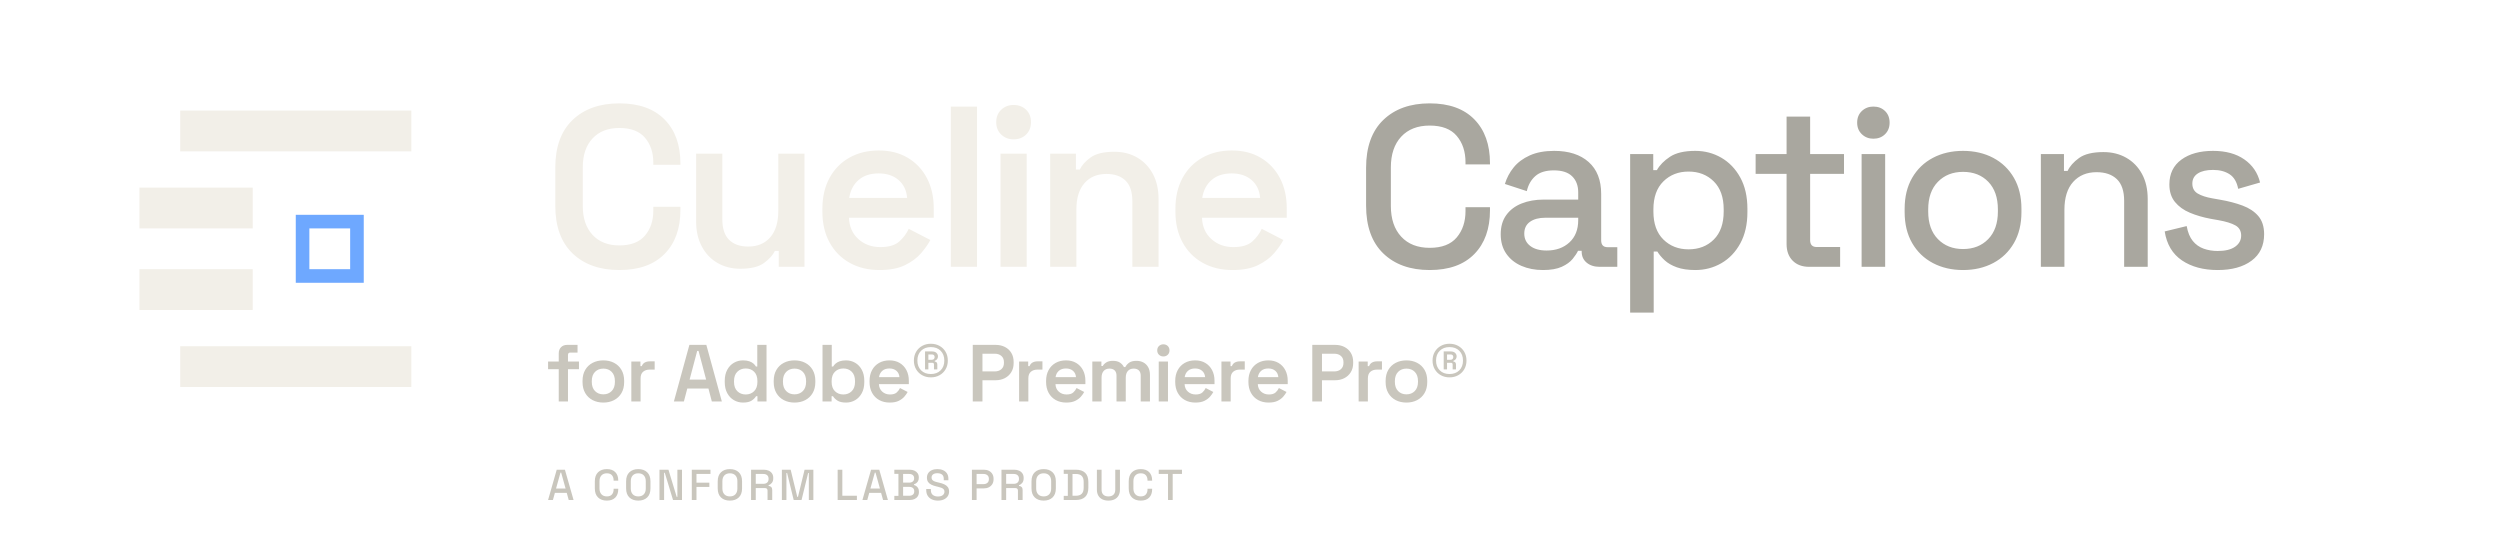
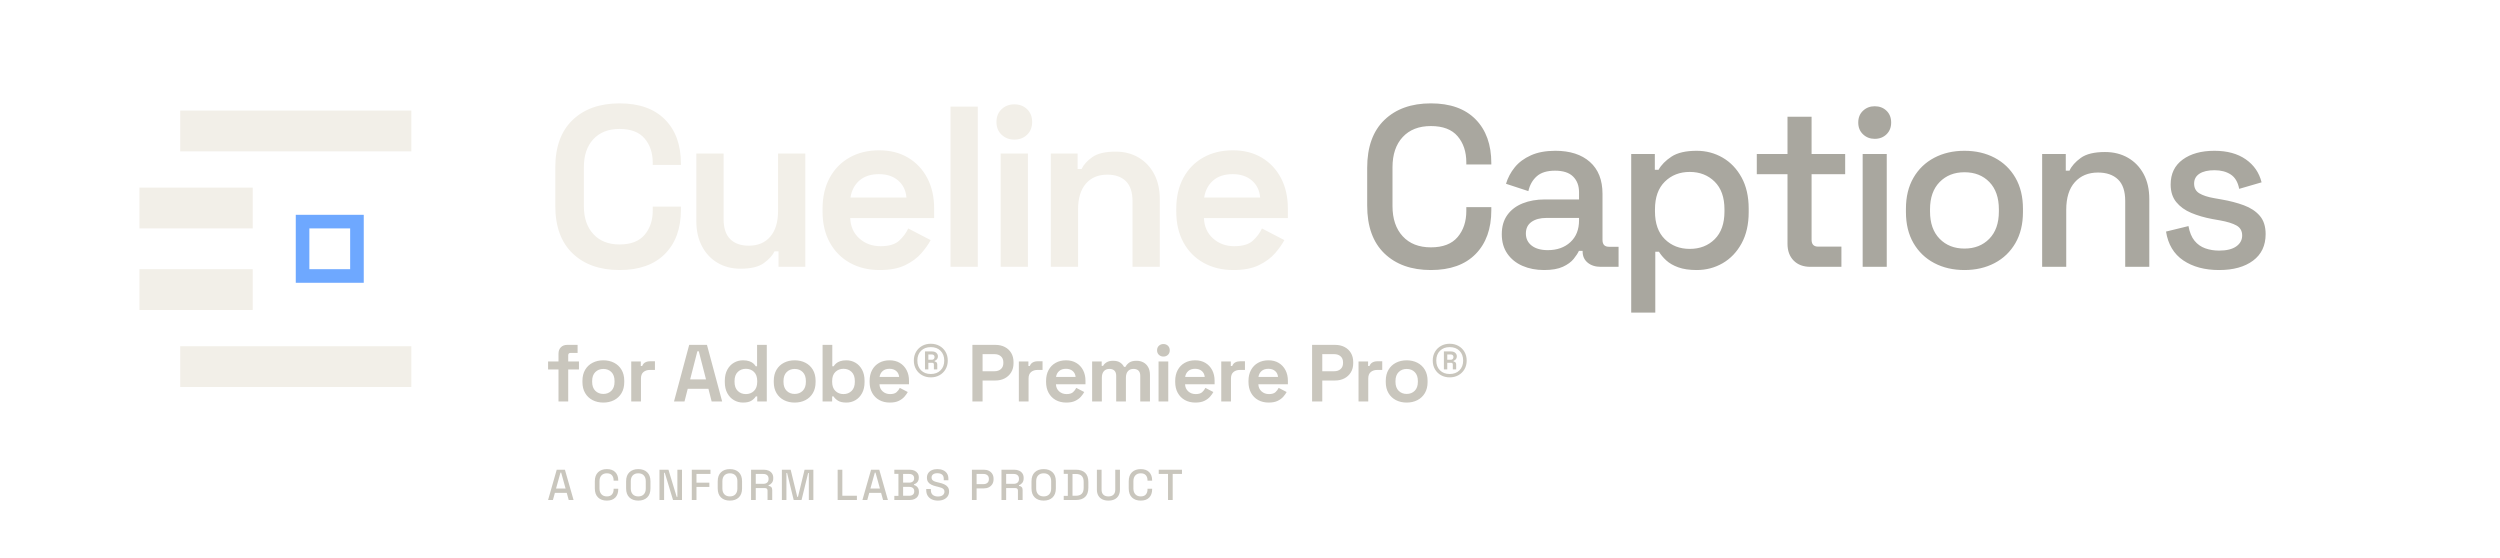
<svg xmlns="http://www.w3.org/2000/svg" viewBox="0 0 520 116" role="img" aria-label="Cueline Captions for Adobe® Premiere Pro®">
  <g transform="translate(10.148 4.619) scale(0.47131)">
    <path d="M58 48H160M40 82H90M40 118H90M58 152H160" fill="none" stroke="#F2EFE8" stroke-width="18" />
    <path d="M112 88h24v24h-24Z" fill="none" stroke="#6EA8FF" stroke-width="6" />
  </g>
-   <path d="M128.829 56.167Q122.696 56.167 119.098 52.714Q115.5 49.262 115.5 42.792V34.875Q115.5 28.405 119.098 24.952Q122.696 21.5 128.829 21.5Q134.913 21.5 138.22 24.84Q141.527 28.181 141.527 33.996V34.274H135.887V33.823Q135.887 30.67 134.152 28.645Q132.418 26.619 128.829 26.619Q125.27 26.619 123.245 28.8Q121.219 30.981 121.219 34.78V42.887Q121.219 46.646 123.245 48.847Q125.27 51.048 128.829 51.048Q132.418 51.048 134.152 49.002Q135.887 46.957 135.887 43.844V43.012H141.527V43.67Q141.527 49.486 138.22 52.826Q134.913 56.167 128.829 56.167ZM153.993 55.898Q151.281 55.898 149.201 54.673Q147.121 53.449 145.958 51.232Q144.794 49.014 144.794 46.06V31.964H150.244V45.633Q150.244 48.492 151.658 49.887Q153.071 51.283 155.633 51.283Q158.537 51.283 160.211 49.358Q161.885 47.433 161.885 43.889V31.964H167.335V55.5H161.98V52.196H161.173Q160.551 53.504 158.913 54.701Q157.275 55.898 153.993 55.898ZM182.945 56.167Q179.413 56.167 176.731 54.667Q174.049 53.167 172.553 50.433Q171.057 47.699 171.057 44.018V43.446Q171.057 39.757 172.533 37.027Q174.01 34.298 176.664 32.798Q179.318 31.298 182.808 31.298Q186.243 31.298 188.802 32.812Q191.361 34.326 192.789 37.031Q194.218 39.736 194.218 43.338V45.294H176.586Q176.689 48.056 178.541 49.726Q180.393 51.395 183.102 51.395Q185.751 51.395 187.046 50.233Q188.34 49.071 189.018 47.596L193.514 49.918Q192.839 51.214 191.577 52.675Q190.315 54.136 188.237 55.151Q186.158 56.167 182.945 56.167ZM176.633 41.168H188.681Q188.49 38.82 186.901 37.445Q185.311 36.069 182.769 36.069Q180.157 36.069 178.579 37.445Q177 38.82 176.633 41.168ZM197.771 55.5V22.167H203.221V55.5ZM208.105 55.5V31.964H213.555V55.5ZM210.83 28.986Q209.311 28.986 208.263 27.996Q207.214 27.007 207.214 25.41Q207.214 23.804 208.263 22.818Q209.311 21.833 210.83 21.833Q212.396 21.833 213.421 22.818Q214.445 23.804 214.445 25.41Q214.445 27.007 213.421 27.996Q212.396 28.986 210.83 28.986ZM218.438 55.5V31.964H223.793V35.268H224.6Q225.221 33.921 226.86 32.744Q228.498 31.567 231.78 31.567Q234.5 31.567 236.576 32.791Q238.651 34.015 239.815 36.213Q240.979 38.411 240.979 41.405V55.5H235.529V41.831Q235.529 38.964 234.115 37.573Q232.701 36.181 230.139 36.181Q227.236 36.181 225.562 38.106Q223.888 40.031 223.888 43.575V55.5ZM256.374 56.167Q252.842 56.167 250.16 54.667Q247.477 53.167 245.982 50.433Q244.486 47.699 244.486 44.018V43.446Q244.486 39.757 245.962 37.027Q247.438 34.298 250.092 32.798Q252.746 31.298 256.237 31.298Q259.671 31.298 262.23 32.812Q264.789 34.326 266.218 37.031Q267.646 39.736 267.646 43.338V45.294H250.014Q250.118 48.056 251.97 49.726Q253.821 51.395 256.531 51.395Q259.18 51.395 260.474 50.233Q261.769 49.071 262.446 47.596L266.943 49.918Q266.268 51.214 265.006 52.675Q263.744 54.136 261.665 55.151Q259.587 56.167 256.374 56.167ZM250.062 41.168H262.109Q261.919 38.82 260.329 37.445Q258.739 36.069 256.198 36.069Q253.586 36.069 252.007 37.445Q250.429 38.82 250.062 41.168Z" fill="#F2EFE8" />
-   <path d="M297.375 56.167Q291.301 56.167 287.724 52.714Q284.146 49.262 284.146 42.75V34.917Q284.146 28.405 287.724 24.952Q291.301 21.5 297.375 21.5Q303.401 21.5 306.658 24.824Q309.916 28.148 309.916 33.921V34.19H304.825V33.764Q304.825 30.412 302.999 28.266Q301.173 26.119 297.375 26.119Q293.592 26.119 291.445 28.433Q289.299 30.748 289.299 34.821V42.845Q289.299 46.888 291.445 49.218Q293.592 51.548 297.375 51.548Q301.173 51.548 302.999 49.386Q304.825 47.224 304.825 43.902V43.095H309.916V43.745Q309.916 49.519 306.658 52.843Q303.401 56.167 297.375 56.167ZM320.939 56.167Q318.449 56.167 316.457 55.302Q314.465 54.438 313.307 52.773Q312.149 51.107 312.149 48.729Q312.149 46.333 313.307 44.732Q314.465 43.131 316.495 42.323Q318.525 41.514 321.092 41.514H328.268V39.998Q328.268 37.931 327.02 36.685Q325.773 35.438 323.204 35.438Q320.682 35.438 319.345 36.629Q318.008 37.819 317.575 39.755L313.018 38.264Q313.589 36.371 314.843 34.821Q316.096 33.271 318.19 32.326Q320.285 31.381 323.265 31.381Q327.832 31.381 330.438 33.698Q333.044 36.014 333.044 40.326V49.986Q333.044 51.414 334.377 51.414H336.399V55.5H332.732Q331.07 55.5 330.027 54.635Q328.985 53.769 328.985 52.307V52.16H328.23Q327.889 52.898 327.114 53.851Q326.339 54.805 324.861 55.486Q323.382 56.167 320.939 56.167ZM321.687 52.109Q324.611 52.109 326.439 50.421Q328.268 48.733 328.268 45.8V45.291H321.387Q319.437 45.291 318.243 46.13Q317.049 46.969 317.049 48.588Q317.049 50.207 318.291 51.158Q319.532 52.109 321.687 52.109ZM339.07 65.024V32.048H343.875V35.388H344.632Q345.508 33.824 347.364 32.602Q349.22 31.381 352.627 31.381Q355.568 31.381 358.03 32.802Q360.492 34.224 361.976 36.921Q363.461 39.619 363.461 43.426V44.121Q363.461 47.912 361.985 50.618Q360.508 53.324 358.046 54.745Q355.585 56.167 352.627 56.167Q350.351 56.167 348.782 55.6Q347.213 55.033 346.249 54.139Q345.285 53.245 344.727 52.319H343.97V65.024ZM351.218 51.862Q354.427 51.862 356.477 49.818Q358.527 47.774 358.527 43.995V43.552Q358.527 39.774 356.462 37.73Q354.396 35.686 351.218 35.686Q348.056 35.686 345.982 37.73Q343.908 39.774 343.908 43.552V43.995Q343.908 47.774 345.982 49.818Q348.056 51.862 351.218 51.862ZM376.313 55.5Q374.146 55.5 372.877 54.223Q371.608 52.945 371.608 50.767V36.167H365.17V32.048H371.608V24.248H376.508V32.048H383.551V36.167H376.508V49.952Q376.508 51.381 377.875 51.381H382.746V55.5ZM387.213 55.5V32.048H392.113V55.5ZM389.663 28.852Q388.244 28.852 387.267 27.921Q386.289 26.99 386.289 25.51Q386.289 24.012 387.267 23.089Q388.244 22.167 389.663 22.167Q391.13 22.167 392.083 23.089Q393.037 24.012 393.037 25.51Q393.037 26.99 392.083 27.921Q391.13 28.852 389.663 28.852ZM408.313 56.167Q404.789 56.167 402.038 54.713Q399.287 53.26 397.726 50.554Q396.165 47.848 396.165 44.121V43.426Q396.165 39.7 397.726 36.994Q399.287 34.288 402.038 32.835Q404.789 31.381 408.313 31.381Q411.837 31.381 414.588 32.835Q417.339 34.288 418.9 36.994Q420.461 39.7 420.461 43.426V44.121Q420.461 47.848 418.9 50.554Q417.339 53.26 414.588 54.713Q411.837 56.167 408.313 56.167ZM408.313 51.8Q411.542 51.8 413.551 49.731Q415.561 47.662 415.561 43.995V43.552Q415.561 39.886 413.567 37.817Q411.573 35.748 408.313 35.748Q405.101 35.748 403.083 37.817Q401.066 39.886 401.066 43.552V43.995Q401.066 47.662 403.083 49.731Q405.101 51.8 408.313 51.8ZM424.499 55.5V32.048H429.304V35.559H430.061Q430.732 34.105 432.437 32.869Q434.142 31.633 437.516 31.633Q440.194 31.633 442.274 32.82Q444.354 34.007 445.538 36.188Q446.723 38.369 446.723 41.405V55.5H441.823V41.781Q441.823 38.714 440.305 37.264Q438.787 35.814 436.092 35.814Q433.046 35.814 431.223 37.831Q429.399 39.848 429.399 43.65V55.5ZM461.282 56.167Q456.813 56.167 453.852 54.167Q450.892 52.167 450.256 48.136L454.83 47.024Q455.18 48.99 456.099 50.118Q457.018 51.245 458.368 51.725Q459.718 52.205 461.282 52.205Q463.644 52.205 464.902 51.317Q466.161 50.429 466.161 49Q466.161 47.555 464.967 46.885Q463.773 46.214 461.461 45.8L459.827 45.512Q457.451 45.069 455.504 44.252Q453.556 43.436 452.393 42.01Q451.23 40.583 451.23 38.367Q451.23 35.026 453.726 33.204Q456.223 31.381 460.313 31.381Q464.265 31.381 466.81 33.151Q469.354 34.921 470.096 37.962L465.542 39.276Q465.127 37.133 463.744 36.238Q462.361 35.343 460.313 35.343Q458.282 35.343 457.144 36.08Q456.006 36.817 456.006 38.181Q456.006 39.59 457.125 40.255Q458.244 40.919 460.163 41.255L461.796 41.543Q464.363 41.986 466.438 42.755Q468.513 43.524 469.725 44.934Q470.937 46.345 470.937 48.721Q470.937 52.286 468.321 54.226Q465.706 56.167 461.282 56.167Z" fill="#A9A79F" />
-   <path d="M116.218 83.5V76.794H114.0V75.193H116.218V73.512Q116.218 72.699 116.698 72.217Q117.178 71.735 117.972 71.735H120.128V73.336H118.618Q118.141 73.336 118.141 73.84V75.193H120.426V76.794H118.141V83.5ZM125.496 83.735Q124.252 83.735 123.271 83.227Q122.289 82.718 121.728 81.762Q121.167 80.805 121.167 79.475V79.218Q121.167 77.888 121.728 76.932Q122.289 75.975 123.271 75.467Q124.252 74.958 125.496 74.958Q126.739 74.958 127.721 75.467Q128.702 75.975 129.263 76.932Q129.824 77.888 129.824 79.218V79.475Q129.824 80.805 129.263 81.762Q128.702 82.718 127.721 83.227Q126.739 83.735 125.496 83.735ZM125.496 82.024Q126.553 82.024 127.227 81.343Q127.901 80.663 127.901 79.428V79.266Q127.901 78.03 127.234 77.35Q126.567 76.67 125.496 76.67Q124.442 76.67 123.766 77.35Q123.091 78.03 123.091 79.266V79.428Q123.091 80.663 123.766 81.343Q124.442 82.024 125.496 82.024ZM131.318 83.5V75.193H133.208V76.149H133.493Q133.687 75.636 134.121 75.398Q134.556 75.16 135.171 75.16H136.171V76.877H135.123Q134.296 76.877 133.769 77.322Q133.242 77.767 133.242 78.696V83.5ZM140.169 83.5 143.394 71.735H146.918L150.143 83.5H148.06L147.357 80.818H142.955L142.252 83.5ZM143.438 78.955H146.874L145.298 72.998H145.013ZM154.541 83.735Q153.532 83.735 152.662 83.237Q151.792 82.738 151.27 81.781Q150.747 80.825 150.747 79.475V79.218Q150.747 77.868 151.268 76.912Q151.789 75.955 152.654 75.457Q153.518 74.958 154.541 74.958Q155.324 74.958 155.856 75.146Q156.387 75.334 156.72 75.622Q157.053 75.91 157.229 76.234H157.514V71.735H159.438V83.5H157.548V82.406H157.263Q156.966 82.912 156.342 83.324Q155.719 83.735 154.541 83.735ZM155.109 82.051Q156.158 82.051 156.85 81.375Q157.542 80.7 157.542 79.428V79.266Q157.542 77.994 156.857 77.318Q156.171 76.642 155.109 76.642Q154.064 76.642 153.37 77.318Q152.676 77.994 152.676 79.266V79.428Q152.676 80.7 153.37 81.375Q154.064 82.051 155.109 82.051ZM165.261 83.735Q164.017 83.735 163.036 83.227Q162.054 82.718 161.493 81.762Q160.932 80.805 160.932 79.475V79.218Q160.932 77.888 161.493 76.932Q162.054 75.975 163.036 75.467Q164.017 74.958 165.261 74.958Q166.504 74.958 167.486 75.467Q168.467 75.975 169.028 76.932Q169.589 77.888 169.589 79.218V79.475Q169.589 80.805 169.028 81.762Q168.467 82.718 167.486 83.227Q166.504 83.735 165.261 83.735ZM165.261 82.024Q166.318 82.024 166.992 81.343Q167.666 80.663 167.666 79.428V79.266Q167.666 78.03 166.999 77.35Q166.332 76.67 165.261 76.67Q164.206 76.67 163.531 77.35Q162.855 78.03 162.855 79.266V79.428Q162.855 80.663 163.531 81.343Q164.206 82.024 165.261 82.024ZM175.98 83.735Q174.816 83.735 174.186 83.324Q173.555 82.912 173.258 82.406H172.973V83.5H171.083V71.735H173.007V76.234H173.292Q173.482 75.91 173.808 75.622Q174.134 75.334 174.667 75.146Q175.2 74.958 175.98 74.958Q177.006 74.958 177.869 75.457Q178.732 75.955 179.253 76.912Q179.774 77.868 179.774 79.218V79.475Q179.774 80.825 179.251 81.781Q178.729 82.738 177.866 83.237Q177.003 83.735 175.98 83.735ZM175.412 82.051Q176.46 82.051 177.152 81.375Q177.845 80.7 177.845 79.428V79.266Q177.845 77.994 177.159 77.318Q176.474 76.642 175.412 76.642Q174.366 76.642 173.673 77.318Q172.979 77.994 172.979 79.266V79.428Q172.979 80.7 173.673 81.375Q174.366 82.051 175.412 82.051ZM185.061 83.735Q183.814 83.735 182.867 83.206Q181.921 82.676 181.393 81.712Q180.865 80.747 180.865 79.447V79.246Q180.865 77.944 181.386 76.98Q181.907 76.017 182.843 75.487Q183.78 74.958 185.012 74.958Q186.224 74.958 187.128 75.492Q188.031 76.027 188.535 76.982Q189.039 77.936 189.039 79.208V79.898H182.816Q182.853 80.873 183.506 81.462Q184.16 82.051 185.116 82.051Q186.051 82.051 186.508 81.641Q186.965 81.231 187.204 80.71L188.791 81.53Q188.553 81.987 188.107 82.503Q187.662 83.018 186.928 83.377Q186.195 83.735 185.061 83.735ZM182.833 78.442H187.085Q187.018 77.613 186.457 77.128Q185.895 76.642 184.998 76.642Q184.076 76.642 183.519 77.128Q182.962 77.613 182.833 78.442ZM193.617 78.492Q192.609 78.492 191.811 78.046Q191.012 77.601 190.55 76.811Q190.088 76.021 190.088 74.996Q190.088 73.971 190.55 73.181Q191.012 72.391 191.811 71.945Q192.609 71.5 193.617 71.5Q194.626 71.5 195.424 71.945Q196.222 72.391 196.684 73.181Q197.147 73.971 197.147 74.996Q197.147 76.021 196.684 76.811Q196.222 77.601 195.424 78.046Q194.626 78.492 193.617 78.492ZM193.61 77.797Q194.884 77.797 195.651 77.032Q196.419 76.266 196.419 74.998Q196.419 73.729 195.653 72.962Q194.886 72.194 193.617 72.194Q192.354 72.194 191.585 72.96Q190.816 73.726 190.816 74.994Q190.816 76.262 191.585 77.03Q192.354 77.797 193.61 77.797ZM192.407 76.828V73.097H193.836Q194.458 73.097 194.777 73.398Q195.096 73.7 195.096 74.107Q195.096 74.433 194.937 74.674Q194.777 74.915 194.424 75.052V75.208Q194.71 75.225 194.836 75.394Q194.962 75.564 194.962 75.838V76.828H194.268V75.813Q194.268 75.461 193.915 75.461H193.101V76.828ZM193.101 74.834H193.842Q194.127 74.834 194.265 74.661Q194.402 74.489 194.402 74.27Q194.402 74.035 194.265 73.879Q194.127 73.724 193.842 73.724H193.101ZM202.333 83.5V71.735H207.088Q208.185 71.735 209.031 72.172Q209.877 72.608 210.357 73.403Q210.838 74.198 210.838 75.299V75.528Q210.838 76.615 210.342 77.418Q209.846 78.221 209 78.657Q208.155 79.092 207.088 79.092H204.351V83.5ZM204.351 77.257H206.887Q207.759 77.257 208.289 76.788Q208.819 76.318 208.819 75.497V75.329Q208.819 74.505 208.292 74.038Q207.765 73.57 206.887 73.57H204.351ZM211.974 83.5V75.193H213.864V76.149H214.149Q214.342 75.636 214.777 75.398Q215.211 75.16 215.827 75.16H216.826V76.877H215.779Q214.951 76.877 214.424 77.322Q213.897 77.767 213.897 78.696V83.5ZM221.783 83.735Q220.537 83.735 219.59 83.206Q218.643 82.676 218.115 81.712Q217.587 80.747 217.587 79.447V79.246Q217.587 77.944 218.108 76.98Q218.629 76.017 219.566 75.487Q220.503 74.958 221.735 74.958Q222.947 74.958 223.85 75.492Q224.753 76.027 225.258 76.982Q225.762 77.936 225.762 79.208V79.898H219.539Q219.575 80.873 220.229 81.462Q220.882 82.051 221.839 82.051Q222.774 82.051 223.23 81.641Q223.687 81.231 223.926 80.71L225.513 81.53Q225.275 81.987 224.83 82.503Q224.384 83.018 223.651 83.377Q222.917 83.735 221.783 83.735ZM219.555 78.442H223.808Q223.74 77.613 223.179 77.128Q222.618 76.642 221.721 76.642Q220.799 76.642 220.242 77.128Q219.685 77.613 219.555 78.442ZM227.201 83.5V75.193H229.091V76.13H229.376Q229.6 75.704 230.113 75.379Q230.626 75.053 231.485 75.053Q232.393 75.053 232.944 75.417Q233.495 75.78 233.778 76.35H234.063Q234.349 75.794 234.884 75.424Q235.42 75.053 236.402 75.053Q237.187 75.053 237.815 75.384Q238.444 75.714 238.818 76.369Q239.192 77.024 239.192 78V83.5H237.268V78.143Q237.268 77.421 236.884 77.045Q236.5 76.668 235.806 76.668Q235.039 76.668 234.599 77.159Q234.158 77.651 234.158 78.57V83.5H232.234V78.143Q232.234 77.421 231.851 77.045Q231.467 76.668 230.772 76.668Q230.005 76.668 229.565 77.159Q229.124 77.651 229.124 78.57V83.5ZM241.016 83.5V75.193H242.94V83.5ZM241.978 74.142Q241.442 74.142 241.072 73.793Q240.702 73.444 240.702 72.88Q240.702 72.313 241.072 71.965Q241.442 71.618 241.978 71.618Q242.531 71.618 242.892 71.965Q243.254 72.313 243.254 72.88Q243.254 73.444 242.892 73.793Q242.531 74.142 241.978 74.142ZM248.64 83.735Q247.394 83.735 246.447 83.206Q245.5 82.676 244.972 81.712Q244.445 80.747 244.445 79.447V79.246Q244.445 77.944 244.966 76.98Q245.487 76.017 246.423 75.487Q247.36 74.958 248.592 74.958Q249.804 74.958 250.707 75.492Q251.611 76.027 252.115 76.982Q252.619 77.936 252.619 79.208V79.898H246.396Q246.432 80.873 247.086 81.462Q247.739 82.051 248.696 82.051Q249.631 82.051 250.088 81.641Q250.545 81.231 250.784 80.71L252.371 81.53Q252.132 81.987 251.687 82.503Q251.242 83.018 250.508 83.377Q249.774 83.735 248.64 83.735ZM246.413 78.442H250.665Q250.597 77.613 250.036 77.128Q249.475 76.642 248.578 76.642Q247.656 76.642 247.099 77.128Q246.542 77.613 246.413 78.442ZM254.058 83.5V75.193H255.948V76.149H256.233Q256.426 75.636 256.861 75.398Q257.295 75.16 257.911 75.16H258.911V76.877H257.863Q257.035 76.877 256.508 77.322Q255.982 77.767 255.982 78.696V83.5ZM263.867 83.735Q262.621 83.735 261.674 83.206Q260.727 82.676 260.199 81.712Q259.671 80.747 259.671 79.447V79.246Q259.671 77.944 260.192 76.98Q260.713 76.017 261.65 75.487Q262.587 74.958 263.819 74.958Q265.031 74.958 265.934 75.492Q266.837 76.027 267.342 76.982Q267.846 77.936 267.846 79.208V79.898H261.623Q261.659 80.873 262.313 81.462Q262.966 82.051 263.923 82.051Q264.858 82.051 265.314 81.641Q265.771 81.231 266.01 80.71L267.597 81.53Q267.359 81.987 266.914 82.503Q266.468 83.018 265.735 83.377Q265.001 83.735 263.867 83.735ZM261.64 78.442H265.892Q265.824 77.613 265.263 77.128Q264.702 76.642 263.805 76.642Q262.883 76.642 262.326 77.128Q261.769 77.613 261.64 78.442ZM272.955 83.5V71.735H277.71Q278.807 71.735 279.653 72.172Q280.499 72.608 280.979 73.403Q281.46 74.198 281.46 75.299V75.528Q281.46 76.615 280.964 77.418Q280.468 78.221 279.622 78.657Q278.776 79.092 277.71 79.092H274.973V83.5ZM274.973 77.257H277.509Q278.381 77.257 278.911 76.788Q279.441 76.318 279.441 75.497V75.329Q279.441 74.505 278.914 74.038Q278.387 73.57 277.509 73.57H274.973ZM282.596 83.5V75.193H284.486V76.149H284.771Q284.964 75.636 285.399 75.398Q285.833 75.16 286.449 75.16H287.448V76.877H286.4Q285.573 76.877 285.046 77.322Q284.519 77.767 284.519 78.696V83.5ZM292.538 83.735Q291.294 83.735 290.313 83.227Q289.332 82.718 288.77 81.762Q288.209 80.805 288.209 79.475V79.218Q288.209 77.888 288.77 76.932Q289.332 75.975 290.313 75.467Q291.294 74.958 292.538 74.958Q293.782 74.958 294.763 75.467Q295.744 75.975 296.305 76.932Q296.866 77.888 296.866 79.218V79.475Q296.866 80.805 296.305 81.762Q295.744 82.718 294.763 83.227Q293.782 83.735 292.538 83.735ZM292.538 82.024Q293.595 82.024 294.269 81.343Q294.943 80.663 294.943 79.428V79.266Q294.943 78.03 294.276 77.35Q293.609 76.67 292.538 76.67Q291.484 76.67 290.808 77.35Q290.133 78.03 290.133 79.266V79.428Q290.133 80.663 290.808 81.343Q291.484 82.024 292.538 82.024ZM301.5 78.492Q300.491 78.492 299.693 78.046Q298.895 77.601 298.432 76.811Q297.97 76.021 297.97 74.996Q297.97 73.971 298.432 73.181Q298.895 72.391 299.693 71.945Q300.491 71.5 301.5 71.5Q302.508 71.5 303.306 71.945Q304.105 72.391 304.567 73.181Q305.029 73.971 305.029 74.996Q305.029 76.021 304.567 76.811Q304.105 77.601 303.306 78.046Q302.508 78.492 301.5 78.492ZM301.493 77.797Q302.766 77.797 303.534 77.032Q304.301 76.266 304.301 74.998Q304.301 73.729 303.535 72.962Q302.769 72.194 301.5 72.194Q300.236 72.194 299.467 72.96Q298.698 73.726 298.698 74.994Q298.698 76.262 299.467 77.03Q300.236 77.797 301.493 77.797ZM300.289 76.828V73.097H301.718Q302.34 73.097 302.659 73.398Q302.979 73.7 302.979 74.107Q302.979 74.433 302.819 74.674Q302.659 74.915 302.306 75.052V75.208Q302.592 75.225 302.718 75.394Q302.844 75.564 302.844 75.838V76.828H302.15V75.813Q302.15 75.461 301.797 75.461H300.984V76.828ZM300.984 74.834H301.724Q302.01 74.834 302.147 74.661Q302.284 74.489 302.284 74.27Q302.284 74.035 302.147 73.879Q302.01 73.724 301.724 73.724H300.984Z" fill="#C9C6BD" />
+   <path d="M128.869 56.167Q122.713 56.167 119.107 52.714Q115.5 49.262 115.5 42.808V34.858Q115.5 28.405 119.107 24.952Q122.713 21.5 128.869 21.5Q134.976 21.5 138.304 24.847Q141.631 28.194 141.631 34.026V34.307H135.77V33.846Q135.77 30.774 134.072 28.796Q132.375 26.819 128.869 26.819Q125.4 26.819 123.423 28.947Q121.446 31.074 121.446 34.763V42.904Q121.446 46.55 123.423 48.699Q125.4 50.848 128.869 50.848Q132.375 50.848 134.072 48.849Q135.77 46.85 135.77 43.821V42.979H141.631V43.64Q141.631 49.472 138.304 52.82Q134.976 56.167 128.869 56.167ZM154.034 55.891Q151.302 55.891 149.225 54.652Q147.149 53.412 145.994 51.187Q144.838 48.961 144.838 46.026V31.931H150.508V45.58Q150.508 48.362 151.88 49.732Q153.252 51.103 155.761 51.103Q158.608 51.103 160.222 49.215Q161.835 47.327 161.835 43.886V31.931H167.506V55.5H161.931V52.28H161.104Q160.502 53.54 158.891 54.716Q157.279 55.891 154.034 55.891ZM182.986 56.167Q179.457 56.167 176.772 54.667Q174.086 53.167 172.589 50.431Q171.091 47.695 171.091 44.001V43.43Q171.091 39.73 172.568 36.997Q174.044 34.264 176.703 32.764Q179.362 31.264 182.866 31.264Q186.317 31.264 188.881 32.792Q191.445 34.32 192.874 37.038Q194.302 39.756 194.302 43.365V45.357H176.847Q176.947 47.986 178.744 49.597Q180.541 51.209 183.157 51.209Q185.755 51.209 187.008 50.073Q188.261 48.938 188.915 47.52L193.575 49.941Q192.904 51.214 191.642 52.672Q190.38 54.129 188.295 55.148Q186.209 56.167 182.986 56.167ZM176.894 41.091H188.542Q188.351 38.864 186.817 37.543Q185.282 36.222 182.823 36.222Q180.285 36.222 178.766 37.543Q177.248 38.864 176.894 41.091ZM197.71 55.5V22.167H203.381V55.5ZM208.139 55.5V31.931H213.809V55.5ZM210.974 29.039Q209.415 29.039 208.338 28.026Q207.262 27.014 207.262 25.37Q207.262 23.72 208.338 22.71Q209.415 21.7 210.974 21.7Q212.581 21.7 213.633 22.71Q214.686 23.72 214.686 25.37Q214.686 27.014 213.633 28.026Q212.581 29.039 210.974 29.039ZM218.568 55.5V31.931H224.142V35.151H224.97Q225.571 33.848 227.182 32.694Q228.794 31.54 232.039 31.54Q234.776 31.54 236.85 32.779Q238.924 34.019 240.079 36.223Q241.235 38.427 241.235 41.405V55.5H235.565V41.851Q235.565 39.064 234.193 37.696Q232.821 36.328 230.312 36.328Q227.465 36.328 225.851 38.216Q224.238 40.104 224.238 43.545V55.5ZM256.558 56.167Q253.029 56.167 250.343 54.667Q247.658 53.167 246.16 50.431Q244.663 47.695 244.663 44.001V43.43Q244.663 39.73 246.139 36.997Q247.615 34.264 250.274 32.764Q252.934 31.264 256.437 31.264Q259.889 31.264 262.453 32.792Q265.016 34.32 266.445 37.038Q267.874 39.756 267.874 43.365V45.357H250.418Q250.518 47.986 252.315 49.597Q254.112 51.209 256.728 51.209Q259.327 51.209 260.58 50.073Q261.833 48.938 262.487 47.52L267.147 49.941Q266.475 51.214 265.213 52.672Q263.951 54.129 261.866 55.148Q259.781 56.167 256.558 56.167ZM250.466 41.091H262.113Q261.923 38.864 260.388 37.543Q258.853 36.222 256.395 36.222Q253.856 36.222 252.338 37.543Q250.819 38.864 250.466 41.091Z" fill="#F2EFE8" />
+   <path d="M297.622 56.167Q291.537 56.167 287.955 52.714Q284.374 49.262 284.374 42.758V34.908Q284.374 28.405 287.955 24.952Q291.537 21.5 297.622 21.5Q303.66 21.5 306.927 24.827Q310.194 28.154 310.194 33.936V34.207H304.994V33.776Q304.994 30.464 303.186 28.341Q301.378 26.219 297.622 26.219Q293.884 26.219 291.762 28.507Q289.639 30.794 289.639 34.813V42.854Q289.639 46.84 291.762 49.144Q293.884 51.448 297.622 51.448Q301.378 51.448 303.186 49.309Q304.994 47.17 304.994 43.891V43.079H310.194V43.73Q310.194 49.512 306.927 52.84Q303.66 56.167 297.622 56.167ZM321.168 56.167Q318.674 56.167 316.682 55.301Q314.689 54.435 313.53 52.767Q312.371 51.099 312.371 48.715Q312.371 46.317 313.53 44.711Q314.689 43.106 316.723 42.295Q318.757 41.484 321.334 41.484H328.44V39.986Q328.44 37.959 327.212 36.73Q325.985 35.501 323.444 35.501Q320.951 35.501 319.638 36.675Q318.325 37.849 317.902 39.753L313.248 38.226Q313.82 36.341 315.074 34.796Q316.329 33.251 318.425 32.308Q320.522 31.364 323.509 31.364Q328.086 31.364 330.703 33.683Q333.32 36.001 333.32 40.325V49.899Q333.32 51.328 334.653 51.328H336.663V55.5H332.963Q331.291 55.5 330.238 54.635Q329.185 53.771 329.185 52.312V52.175H328.415Q328.09 52.896 327.326 53.847Q326.561 54.798 325.088 55.482Q323.614 56.167 321.168 56.167ZM321.946 52.03Q324.83 52.03 326.635 50.37Q328.44 48.71 328.44 45.837V45.33H321.642Q319.721 45.33 318.551 46.157Q317.381 46.984 317.381 48.57Q317.381 50.155 318.598 51.093Q319.816 52.03 321.946 52.03ZM339.291 65.024V32.031H344.205V35.323H344.973Q345.842 33.777 347.684 32.571Q349.526 31.364 352.911 31.364Q355.843 31.364 358.302 32.784Q360.76 34.204 362.244 36.903Q363.728 39.602 363.728 43.415V44.116Q363.728 47.914 362.252 50.62Q360.775 53.327 358.317 54.747Q355.858 56.167 352.911 56.167Q350.648 56.167 349.091 55.607Q347.534 55.047 346.578 54.163Q345.622 53.28 345.068 52.366H344.301V65.024ZM351.462 51.769Q354.631 51.769 356.66 49.75Q358.688 47.732 358.688 43.989V43.542Q358.688 39.799 356.643 37.781Q354.599 35.762 351.462 35.762Q348.34 35.762 346.288 37.781Q344.235 39.799 344.235 43.542V43.989Q344.235 47.732 346.288 49.75Q348.34 51.769 351.462 51.769ZM376.557 55.5Q374.374 55.5 373.086 54.205Q371.799 52.91 371.799 50.707V36.233H365.414V32.031H371.799V24.278H376.809V32.031H383.795V36.233H376.809V49.869Q376.809 51.298 378.172 51.298H383.014V55.5ZM387.434 55.5V32.031H392.444V55.5ZM389.939 28.879Q388.5 28.879 387.508 27.936Q386.516 26.994 386.516 25.49Q386.516 23.97 387.508 23.035Q388.5 22.1 389.939 22.1Q391.425 22.1 392.393 23.035Q393.361 23.97 393.361 25.49Q393.361 26.994 392.393 27.936Q391.425 28.879 389.939 28.879ZM408.605 56.167Q405.081 56.167 402.324 54.716Q399.567 53.265 398 50.558Q396.434 47.851 396.434 44.116V43.415Q396.434 39.68 398 36.973Q399.567 34.266 402.324 32.815Q405.081 31.364 408.605 31.364Q412.128 31.364 414.885 32.815Q417.642 34.266 419.209 36.973Q420.775 39.68 420.775 43.415V44.116Q420.775 47.851 419.209 50.558Q417.642 53.265 414.885 54.716Q412.128 56.167 408.605 56.167ZM408.605 51.703Q411.786 51.703 413.776 49.663Q415.765 47.622 415.765 43.989V43.542Q415.765 39.909 413.792 37.868Q411.819 35.828 408.605 35.828Q405.438 35.828 403.441 37.868Q401.444 39.909 401.444 43.542V43.989Q401.444 47.622 403.441 49.663Q405.438 51.703 408.605 51.703ZM424.767 55.5V32.031H429.682V35.501H430.449Q431.11 34.068 432.802 32.844Q434.493 31.62 437.849 31.62Q440.535 31.62 442.614 32.814Q444.693 34.009 445.874 36.193Q447.054 38.377 447.054 41.405V55.5H442.044V41.791Q442.044 38.764 440.547 37.326Q439.05 35.888 436.381 35.888Q433.365 35.888 431.571 37.886Q429.777 39.884 429.777 43.635V55.5ZM461.572 56.167Q457.088 56.167 454.128 54.167Q451.168 52.167 450.534 48.167L455.203 47.024Q455.551 48.96 456.457 50.07Q457.363 51.18 458.694 51.653Q460.026 52.125 461.572 52.125Q463.907 52.125 465.14 51.252Q466.372 50.379 466.372 48.983Q466.372 47.573 465.202 46.91Q464.032 46.248 461.742 45.837L460.139 45.554Q457.753 45.107 455.795 44.289Q453.837 43.471 452.667 42.04Q451.496 40.608 451.496 38.38Q451.496 35.021 454 33.193Q456.504 31.364 460.605 31.364Q464.557 31.364 467.108 33.134Q469.66 34.903 470.41 37.925L465.753 39.28Q465.342 37.17 463.98 36.288Q462.619 35.406 460.605 35.406Q458.605 35.406 457.49 36.129Q456.376 36.852 456.376 38.184Q456.376 39.567 457.478 40.22Q458.58 40.872 460.47 41.203L462.073 41.486Q464.65 41.932 466.734 42.703Q468.818 43.474 470.035 44.889Q471.252 46.304 471.252 48.69Q471.252 52.269 468.629 54.218Q466.006 56.167 461.572 56.167Z" fill="#A9A79F" />
+   <path d="M116.168 83.5V76.853H114.0V75.179H116.168V73.565Q116.168 72.73 116.664 72.232Q117.16 71.735 117.969 71.735H120.14V73.41H118.662Q118.188 73.41 118.188 73.914V75.179H120.423V76.853H118.188V83.5ZM125.496 83.735Q124.252 83.735 123.266 83.229Q122.279 82.722 121.713 81.765Q121.147 80.808 121.147 79.471V79.208Q121.147 77.871 121.713 76.913Q122.279 75.956 123.266 75.45Q124.252 74.943 125.496 74.943Q126.739 74.943 127.726 75.45Q128.712 75.956 129.279 76.913Q129.845 77.871 129.845 79.208V79.471Q129.845 80.808 129.279 81.765Q128.712 82.722 127.726 83.229Q126.739 83.735 125.496 83.735ZM125.496 81.938Q126.512 81.938 127.168 81.283Q127.824 80.628 127.824 79.422V79.257Q127.824 78.051 127.176 77.396Q126.527 76.74 125.496 76.74Q124.481 76.74 123.824 77.396Q123.167 78.051 123.167 79.257V79.422Q123.167 80.628 123.824 81.283Q124.481 81.938 125.496 81.938ZM131.298 83.5V75.179H133.285V76.127H133.579Q133.768 75.618 134.199 75.382Q134.631 75.145 135.224 75.145H136.228V76.945H135.183Q134.366 76.945 133.842 77.382Q133.319 77.818 133.319 78.728V83.5ZM140.194 83.5 143.352 71.735H147.047L150.206 83.5H148.022L147.351 80.865H143.049L142.378 83.5ZM143.551 78.908H146.849L145.347 73.064H145.053ZM154.539 83.735Q153.539 83.735 152.671 83.238Q151.804 82.741 151.282 81.784Q150.76 80.826 150.76 79.471V79.208Q150.76 77.852 151.281 76.895Q151.802 75.938 152.663 75.441Q153.524 74.943 154.539 74.943Q155.309 74.943 155.831 75.126Q156.353 75.308 156.679 75.586Q157.005 75.865 157.178 76.178H157.471V71.735H159.492V83.5H157.505V82.449H157.211Q156.92 82.937 156.31 83.336Q155.7 83.735 154.539 83.735ZM155.143 81.969Q156.154 81.969 156.828 81.316Q157.502 80.663 157.502 79.422V79.257Q157.502 78.016 156.836 77.363Q156.17 76.71 155.143 76.71Q154.133 76.71 153.458 77.363Q152.784 78.016 152.784 79.257V79.422Q152.784 80.663 153.458 81.316Q154.133 81.969 155.143 81.969ZM165.294 83.735Q164.05 83.735 163.064 83.229Q162.078 82.722 161.511 81.765Q160.945 80.808 160.945 79.471V79.208Q160.945 77.871 161.511 76.913Q162.078 75.956 163.064 75.45Q164.05 74.943 165.294 74.943Q166.538 74.943 167.524 75.45Q168.511 75.956 169.077 76.913Q169.643 77.871 169.643 79.208V79.471Q169.643 80.808 169.077 81.765Q168.511 82.722 167.524 83.229Q166.538 83.735 165.294 83.735ZM165.294 81.938Q166.31 81.938 166.966 81.283Q167.623 80.628 167.623 79.422V79.257Q167.623 78.051 166.974 77.396Q166.325 76.74 165.294 76.74Q164.28 76.74 163.623 77.396Q162.966 78.051 162.966 79.257V79.422Q162.966 80.628 163.623 81.283Q164.28 81.938 165.294 81.938ZM176.049 83.735Q174.904 83.735 174.286 83.336Q173.669 82.937 173.377 82.449H173.083V83.5H171.096V71.735H173.117V76.178H173.411Q173.598 75.865 173.917 75.586Q174.235 75.308 174.758 75.126Q175.281 74.943 176.049 74.943Q177.066 74.943 177.926 75.441Q178.786 75.938 179.307 76.895Q179.828 77.852 179.828 79.208V79.471Q179.828 80.826 179.306 81.784Q178.785 82.741 177.925 83.238Q177.065 83.735 176.049 83.735ZM175.445 81.969Q176.457 81.969 177.131 81.316Q177.805 80.663 177.805 79.422V79.257Q177.805 78.016 177.138 77.363Q176.472 76.71 175.445 76.71Q174.435 76.71 173.761 77.363Q173.086 78.016 173.086 79.257V79.422Q173.086 80.663 173.761 81.316Q174.435 81.969 175.445 81.969ZM185.076 83.735Q183.831 83.735 182.883 83.206Q181.935 82.676 181.406 81.711Q180.878 80.745 180.878 79.44V79.238Q180.878 77.932 181.399 76.967Q181.92 76.002 182.859 75.473Q183.798 74.943 185.035 74.943Q186.255 74.943 187.16 75.484Q188.066 76.024 188.57 76.984Q189.074 77.945 189.074 79.219V79.926H182.929Q182.964 80.842 183.593 81.405Q184.223 81.969 185.138 81.969Q186.051 81.969 186.489 81.571Q186.928 81.172 187.156 80.677L188.816 81.54Q188.579 81.987 188.133 82.501Q187.688 83.016 186.951 83.375Q186.215 83.735 185.076 83.735ZM182.946 78.408H187.021Q186.954 77.632 186.417 77.171Q185.88 76.71 185.02 76.71Q184.131 76.71 183.6 77.171Q183.069 77.632 182.946 78.408ZM193.607 78.492Q192.599 78.492 191.8 78.046Q191.002 77.601 190.54 76.811Q190.078 76.021 190.078 74.996Q190.078 73.971 190.54 73.181Q191.002 72.391 191.8 71.945Q192.599 71.5 193.607 71.5Q194.615 71.5 195.414 71.945Q196.212 72.391 196.674 73.181Q197.136 73.971 197.136 74.996Q197.136 76.021 196.674 76.811Q196.212 77.601 195.414 78.046Q194.615 78.492 193.607 78.492ZM193.599 77.792Q194.87 77.792 195.637 77.027Q196.403 76.263 196.403 74.998Q196.403 73.732 195.638 72.966Q194.873 72.2 193.607 72.2Q192.345 72.2 191.578 72.964Q190.811 73.728 190.811 74.994Q190.811 76.259 191.578 77.025Q192.345 77.792 193.599 77.792ZM192.397 76.828V73.097H193.825Q194.447 73.097 194.767 73.397Q195.086 73.698 195.086 74.104Q195.086 74.429 194.926 74.67Q194.767 74.911 194.414 75.049V75.211Q194.699 75.227 194.825 75.397Q194.951 75.566 194.951 75.846V76.828H194.251V75.816Q194.251 75.463 193.899 75.463H193.097V76.828ZM193.097 74.831H193.828Q194.114 74.831 194.25 74.66Q194.386 74.489 194.386 74.272Q194.386 74.036 194.25 73.883Q194.114 73.729 193.828 73.729H193.097ZM202.259 83.5V71.735H207.057Q208.16 71.735 209.007 72.176Q209.854 72.617 210.334 73.418Q210.814 74.219 210.814 75.324V75.556Q210.814 76.646 210.318 77.455Q209.822 78.264 208.975 78.704Q208.128 79.145 207.057 79.145H204.377V83.5ZM204.377 77.219H206.847Q207.678 77.219 208.187 76.766Q208.695 76.313 208.695 75.524V75.356Q208.695 74.566 208.188 74.113Q207.681 73.661 206.847 73.661H204.377ZM211.92 83.5V75.179H213.907V76.127H214.2Q214.39 75.618 214.821 75.382Q215.253 75.145 215.846 75.145H216.85V76.945H215.805Q214.988 76.945 214.464 77.382Q213.94 77.818 213.94 78.728V83.5ZM221.782 83.735Q220.537 83.735 219.589 83.206Q218.641 82.676 218.112 81.711Q217.584 80.745 217.584 79.44V79.238Q217.584 77.932 218.105 76.967Q218.626 76.002 219.565 75.473Q220.504 74.943 221.741 74.943Q222.961 74.943 223.866 75.484Q224.772 76.024 225.276 76.984Q225.78 77.945 225.78 79.219V79.926H219.635Q219.67 80.842 220.299 81.405Q220.929 81.969 221.844 81.969Q222.756 81.969 223.195 81.571Q223.634 81.172 223.862 80.677L225.521 81.54Q225.285 81.987 224.839 82.501Q224.394 83.016 223.657 83.375Q222.921 83.735 221.782 83.735ZM219.652 78.408H223.727Q223.66 77.632 223.123 77.171Q222.586 76.71 221.726 76.71Q220.837 76.71 220.306 77.171Q219.775 77.632 219.652 78.408ZM227.163 83.5V75.179H229.15V76.101H229.444Q229.666 75.678 230.174 75.359Q230.683 75.041 231.524 75.041Q232.424 75.041 232.968 75.395Q233.512 75.749 233.797 76.311H234.09Q234.376 75.765 234.904 75.403Q235.433 75.041 236.403 75.041Q237.182 75.041 237.811 75.37Q238.441 75.7 238.816 76.359Q239.192 77.018 239.192 78.011V83.5H237.172V78.158Q237.172 77.452 236.803 77.092Q236.435 76.731 235.768 76.731Q235.024 76.731 234.606 77.208Q234.188 77.685 234.188 78.573V83.5H232.168V78.158Q232.168 77.452 231.799 77.092Q231.431 76.731 230.764 76.731Q230.02 76.731 229.602 77.208Q229.184 77.685 229.184 78.573V83.5ZM240.979 83.5V75.179H242.999V83.5ZM241.989 74.166Q241.435 74.166 241.053 73.806Q240.67 73.447 240.67 72.862Q240.67 72.276 241.053 71.918Q241.435 71.559 241.989 71.559Q242.559 71.559 242.934 71.918Q243.308 72.276 243.308 72.862Q243.308 73.447 242.934 73.806Q242.559 74.166 241.989 74.166ZM248.639 83.735Q247.394 83.735 246.446 83.206Q245.498 82.676 244.969 81.711Q244.441 80.745 244.441 79.44V79.238Q244.441 77.932 244.962 76.967Q245.483 76.002 246.422 75.473Q247.361 74.943 248.599 74.943Q249.818 74.943 250.723 75.484Q251.629 76.024 252.133 76.984Q252.637 77.945 252.637 79.219V79.926H246.492Q246.527 80.842 247.156 81.405Q247.786 81.969 248.701 81.969Q249.614 81.969 250.052 81.571Q250.491 81.172 250.72 80.677L252.379 81.54Q252.142 81.987 251.696 82.501Q251.251 83.016 250.514 83.375Q249.778 83.735 248.639 83.735ZM246.509 78.408H250.584Q250.517 77.632 249.98 77.171Q249.443 76.71 248.583 76.71Q247.694 76.71 247.163 77.171Q246.632 77.632 246.509 78.408ZM254.021 83.5V75.179H256.008V76.127H256.301Q256.491 75.618 256.922 75.382Q257.354 75.145 257.947 75.145H258.951V76.945H257.906Q257.089 76.945 256.565 77.382Q256.041 77.818 256.041 78.728V83.5ZM263.883 83.735Q262.638 83.735 261.69 83.206Q260.742 82.676 260.213 81.711Q259.684 80.745 259.684 79.44V79.238Q259.684 77.932 260.205 76.967Q260.726 76.002 261.665 75.473Q262.604 74.943 263.842 74.943Q265.062 74.943 265.967 75.484Q266.872 76.024 267.377 76.984Q267.881 77.945 267.881 79.219V79.926H261.736Q261.771 80.842 262.4 81.405Q263.029 81.969 263.945 81.969Q264.857 81.969 265.296 81.571Q265.734 81.172 265.963 80.677L267.622 81.54Q267.386 81.987 266.94 82.501Q266.495 83.016 265.758 83.375Q265.022 83.735 263.883 83.735ZM261.753 78.408H265.828Q265.761 77.632 265.224 77.171Q264.687 76.71 263.827 76.71Q262.937 76.71 262.407 77.171Q261.876 77.632 261.753 78.408ZM272.914 83.5V71.735H277.712Q278.815 71.735 279.663 72.176Q280.51 72.617 280.99 73.418Q281.469 74.219 281.469 75.324V75.556Q281.469 76.646 280.974 77.455Q280.478 78.264 279.63 78.704Q278.783 79.145 277.712 79.145H275.033V83.5ZM275.033 77.219H277.502Q278.333 77.219 278.842 76.766Q279.351 76.313 279.351 75.524V75.356Q279.351 74.566 278.844 74.113Q278.336 73.661 277.502 73.661H275.033ZM282.575 83.5V75.179H284.562V76.127H284.856Q285.045 75.618 285.477 75.382Q285.908 75.145 286.502 75.145H287.506V76.945H286.461Q285.644 76.945 285.12 77.382Q284.596 77.818 284.596 78.728V83.5ZM292.588 83.735Q291.345 83.735 290.358 83.229Q289.372 82.722 288.805 81.765Q288.239 80.808 288.239 79.471V79.208Q288.239 77.871 288.805 76.913Q289.372 75.956 290.358 75.45Q291.345 74.943 292.588 74.943Q293.832 74.943 294.818 75.45Q295.805 75.956 296.371 76.913Q296.937 77.871 296.937 79.208V79.471Q296.937 80.808 296.371 81.765Q295.805 82.722 294.818 83.229Q293.832 83.735 292.588 83.735ZM292.588 81.938Q293.604 81.938 294.26 81.283Q294.917 80.628 294.917 79.422V79.257Q294.917 78.051 294.268 77.396Q293.62 76.74 292.588 76.74Q291.574 76.74 290.917 77.396Q290.26 78.051 290.26 79.257V79.422Q290.26 80.628 290.917 81.283Q291.574 81.938 292.588 81.938ZM301.54 78.492Q300.531 78.492 299.733 78.046Q298.935 77.601 298.472 76.811Q298.01 76.021 298.01 74.996Q298.01 73.971 298.472 73.181Q298.935 72.391 299.733 71.945Q300.531 71.5 301.54 71.5Q302.548 71.5 303.346 71.945Q304.145 72.391 304.607 73.181Q305.069 73.971 305.069 74.996Q305.069 76.021 304.607 76.811Q304.145 77.601 303.346 78.046Q302.548 78.492 301.54 78.492ZM301.532 77.792Q302.803 77.792 303.569 77.027Q304.335 76.263 304.335 74.998Q304.335 73.732 303.571 72.966Q302.806 72.2 301.54 72.2Q300.278 72.2 299.511 72.964Q298.744 73.728 298.744 74.994Q298.744 76.259 299.511 77.025Q300.278 77.792 301.532 77.792ZM300.33 76.828V73.097H301.758Q302.38 73.097 302.699 73.397Q303.019 73.698 303.019 74.104Q303.019 74.429 302.859 74.67Q302.699 74.911 302.346 75.049V75.211Q302.632 75.227 302.758 75.397Q302.884 75.566 302.884 75.846V76.828H302.184V75.816Q302.184 75.463 301.831 75.463H301.03V76.828ZM301.03 74.831H301.761Q302.047 74.831 302.183 74.66Q302.319 74.489 302.319 74.272Q302.319 74.036 302.183 73.883Q302.047 73.729 301.761 73.729H301.03Z" fill="#C9C6BD" />
  <path d="M114.0 104.0 115.798 97.7H117.502L119.3 104.0H118.293L117.882 102.513H115.418L115.007 104.0ZM115.656 101.617H117.644L116.722 98.305H116.579ZM126.224 104.126Q125.076 104.126 124.4 103.474Q123.724 102.821 123.724 101.59V100.11Q123.724 98.879 124.4 98.227Q125.076 97.574 126.224 97.574Q127.363 97.574 127.978 98.202Q128.594 98.83 128.594 99.922V99.973H127.632V99.892Q127.632 99.258 127.287 98.853Q126.942 98.447 126.224 98.447Q125.509 98.447 125.103 98.884Q124.697 99.322 124.697 100.092V101.608Q124.697 102.372 125.103 102.813Q125.509 103.253 126.224 103.253Q126.942 103.253 127.287 102.844Q127.632 102.436 127.632 101.808V101.655H128.594V101.778Q128.594 102.87 127.978 103.498Q127.363 104.126 126.224 104.126ZM132.763 104.126Q131.603 104.126 130.917 103.474Q130.231 102.821 130.231 101.59V100.11Q130.231 98.879 130.917 98.227Q131.603 97.574 132.763 97.574Q133.922 97.574 134.609 98.227Q135.295 98.879 135.295 100.11V101.59Q135.295 102.821 134.609 103.474Q133.922 104.126 132.763 104.126ZM132.763 103.253Q133.504 103.253 133.913 102.816Q134.321 102.378 134.321 101.62V100.08Q134.321 99.322 133.913 98.884Q133.504 98.447 132.763 98.447Q132.03 98.447 131.617 98.884Q131.204 99.322 131.204 100.08V101.62Q131.204 102.378 131.617 102.816Q132.03 103.253 132.763 103.253ZM137.17 104.0V97.7H139.039L140.753 103.354H140.896V97.7H141.858V104.0H139.99L138.276 98.343H138.133V104.0ZM143.893 104.0V97.7H147.778V98.585H144.867V100.399H147.546V101.283H144.867V104.0ZM151.816 104.126Q150.656 104.126 149.97 103.474Q149.284 102.821 149.284 101.59V100.11Q149.284 98.879 149.97 98.227Q150.656 97.574 151.816 97.574Q152.975 97.574 153.662 98.227Q154.348 98.879 154.348 100.11V101.59Q154.348 102.821 153.662 103.474Q152.975 104.126 151.816 104.126ZM151.816 103.253Q152.557 103.253 152.966 102.816Q153.374 102.378 153.374 101.62V100.08Q153.374 99.322 152.966 98.884Q152.557 98.447 151.816 98.447Q151.083 98.447 150.67 98.884Q150.257 99.322 150.257 100.08V101.62Q150.257 102.378 150.67 102.816Q151.083 103.253 151.816 103.253ZM156.223 104.0V97.7H158.865Q159.456 97.7 159.898 97.904Q160.341 98.108 160.589 98.484Q160.836 98.861 160.836 99.38V99.482Q160.836 100.074 160.554 100.429Q160.271 100.785 159.869 100.931V101.075Q160.213 101.089 160.418 101.305Q160.622 101.52 160.622 101.911V104.0H159.648V102.044Q159.648 101.803 159.52 101.661Q159.391 101.52 159.112 101.52H157.197V104.0ZM157.197 100.635H158.764Q159.285 100.635 159.574 100.371Q159.863 100.107 159.863 99.647V99.573Q159.863 99.113 159.58 98.849Q159.297 98.585 158.764 98.585H157.197ZM162.631 104.0V97.7H164.459L165.834 103.354H165.977L167.353 97.7H169.18V104.0H168.236V98.387H168.093L166.723 104.0H165.088L163.719 98.387H163.576V104.0ZM174.232 104.0V97.7H175.206V103.115H178.238V104.0ZM179.385 104.0 181.183 97.7H182.887L184.685 104.0H183.678L183.267 102.513H180.803L180.392 104.0ZM181.041 101.617H183.029L182.107 98.305H181.964ZM186.02 104.0V103.139H186.873V98.561H186.02V97.7H189.219Q189.782 97.7 190.208 97.895Q190.634 98.09 190.873 98.446Q191.111 98.801 191.111 99.287V99.37Q191.111 99.806 190.946 100.085Q190.781 100.364 190.552 100.517Q190.324 100.67 190.113 100.737V100.88Q190.324 100.934 190.563 101.088Q190.802 101.243 190.968 101.525Q191.135 101.808 191.135 102.254V102.344Q191.135 102.863 190.89 103.235Q190.645 103.607 190.218 103.804Q189.79 104.0 189.233 104.0ZM187.847 103.115H189.12Q189.608 103.115 189.884 102.882Q190.161 102.649 190.161 102.235V102.151Q190.161 101.737 189.887 101.504Q189.614 101.271 189.12 101.271H187.847ZM187.847 100.386H189.121Q189.578 100.386 189.858 100.155Q190.137 99.923 190.137 99.531V99.441Q190.137 99.042 189.861 98.813Q189.584 98.585 189.121 98.585H187.847ZM195.086 104.126Q194.376 104.126 193.828 103.873Q193.279 103.62 192.967 103.132Q192.655 102.645 192.655 101.935V101.712H193.618V101.935Q193.618 102.609 194.021 102.94Q194.424 103.271 195.086 103.271Q195.758 103.271 196.102 102.985Q196.446 102.7 196.446 102.256Q196.446 101.954 196.285 101.768Q196.124 101.583 195.825 101.467Q195.526 101.35 195.111 101.254L194.775 101.174Q194.174 101.034 193.731 100.819Q193.288 100.605 193.045 100.256Q192.803 99.907 192.803 99.353Q192.803 98.799 193.074 98.401Q193.345 98.002 193.834 97.788Q194.322 97.574 194.978 97.574Q195.635 97.574 196.152 97.799Q196.669 98.024 196.967 98.465Q197.265 98.907 197.265 99.572V99.896H196.303V99.572Q196.303 99.165 196.137 98.915Q195.971 98.664 195.672 98.547Q195.373 98.429 194.978 98.429Q194.397 98.429 194.081 98.666Q193.765 98.903 193.765 99.33Q193.765 99.614 193.905 99.798Q194.046 99.982 194.315 100.1Q194.585 100.217 194.982 100.308L195.318 100.387Q195.93 100.522 196.4 100.736Q196.869 100.95 197.139 101.308Q197.408 101.666 197.408 102.232Q197.408 102.799 197.122 103.224Q196.836 103.65 196.315 103.888Q195.793 104.126 195.086 104.126ZM202.159 104.0V97.7H204.66Q205.242 97.7 205.693 97.929Q206.144 98.158 206.402 98.578Q206.66 98.997 206.66 99.581V99.701Q206.66 100.28 206.395 100.704Q206.129 101.128 205.678 101.355Q205.227 101.583 204.66 101.583H203.133V104.0ZM203.133 100.698H204.562Q205.073 100.698 205.38 100.429Q205.687 100.161 205.687 99.686V99.596Q205.687 99.119 205.383 98.852Q205.08 98.585 204.562 98.585H203.133ZM208.306 104.0V97.7H210.948Q211.539 97.7 211.981 97.904Q212.424 98.108 212.672 98.484Q212.919 98.861 212.919 99.38V99.482Q212.919 100.074 212.637 100.429Q212.354 100.785 211.952 100.931V101.075Q212.296 101.089 212.501 101.305Q212.705 101.52 212.705 101.911V104.0H211.731V102.044Q211.731 101.803 211.603 101.661Q211.474 101.52 211.195 101.52H209.28V104.0ZM209.28 100.635H210.847Q211.368 100.635 211.657 100.371Q211.946 100.107 211.946 99.647V99.573Q211.946 99.113 211.663 98.849Q211.38 98.585 210.847 98.585H209.28ZM217.084 104.126Q215.924 104.126 215.238 103.474Q214.552 102.821 214.552 101.59V100.11Q214.552 98.879 215.238 98.227Q215.924 97.574 217.084 97.574Q218.243 97.574 218.93 98.227Q219.616 98.879 219.616 100.11V101.59Q219.616 102.821 218.93 103.474Q218.243 104.126 217.084 104.126ZM217.084 103.253Q217.825 103.253 218.234 102.816Q218.642 102.378 218.642 101.62V100.08Q218.642 99.322 218.234 98.884Q217.825 98.447 217.084 98.447Q216.351 98.447 215.938 98.884Q215.525 99.322 215.525 100.08V101.62Q215.525 102.378 215.938 102.816Q216.351 103.253 217.084 103.253ZM221.255 104.0V103.139H222.108V98.561H221.255V97.7H223.778Q225.034 97.7 225.705 98.337Q226.376 98.974 226.376 100.262V101.441Q226.376 102.729 225.705 103.364Q225.034 104.0 223.778 104.0ZM223.082 103.115H223.789Q224.604 103.115 225.003 102.703Q225.402 102.29 225.402 101.474V100.229Q225.402 99.404 225.003 98.996Q224.604 98.588 223.789 98.588H223.082ZM230.551 104.126Q229.812 104.126 229.274 103.858Q228.736 103.59 228.445 103.078Q228.154 102.566 228.154 101.84V97.7H229.128V101.863Q229.128 102.533 229.497 102.893Q229.867 103.253 230.551 103.253Q231.235 103.253 231.604 102.893Q231.974 102.533 231.974 101.863V97.7H232.948V101.84Q232.948 102.566 232.658 103.078Q232.369 103.59 231.83 103.858Q231.29 104.126 230.551 104.126ZM237.275 104.126Q236.127 104.126 235.451 103.474Q234.775 102.821 234.775 101.59V100.11Q234.775 98.879 235.451 98.227Q236.127 97.574 237.275 97.574Q238.414 97.574 239.029 98.202Q239.645 98.83 239.645 99.922V99.973H238.683V99.892Q238.683 99.258 238.338 98.853Q237.993 98.447 237.275 98.447Q236.56 98.447 236.154 98.884Q235.748 99.322 235.748 100.092V101.608Q235.748 102.372 236.154 102.813Q236.56 103.253 237.275 103.253Q237.993 103.253 238.338 102.844Q238.683 102.436 238.683 101.808V101.655H239.645V101.778Q239.645 102.87 239.029 103.498Q238.414 104.126 237.275 104.126ZM242.947 104.0V98.585H241.016V97.7H245.851V98.585H243.92V104.0Z" fill="#C9C6BD" />
</svg>
